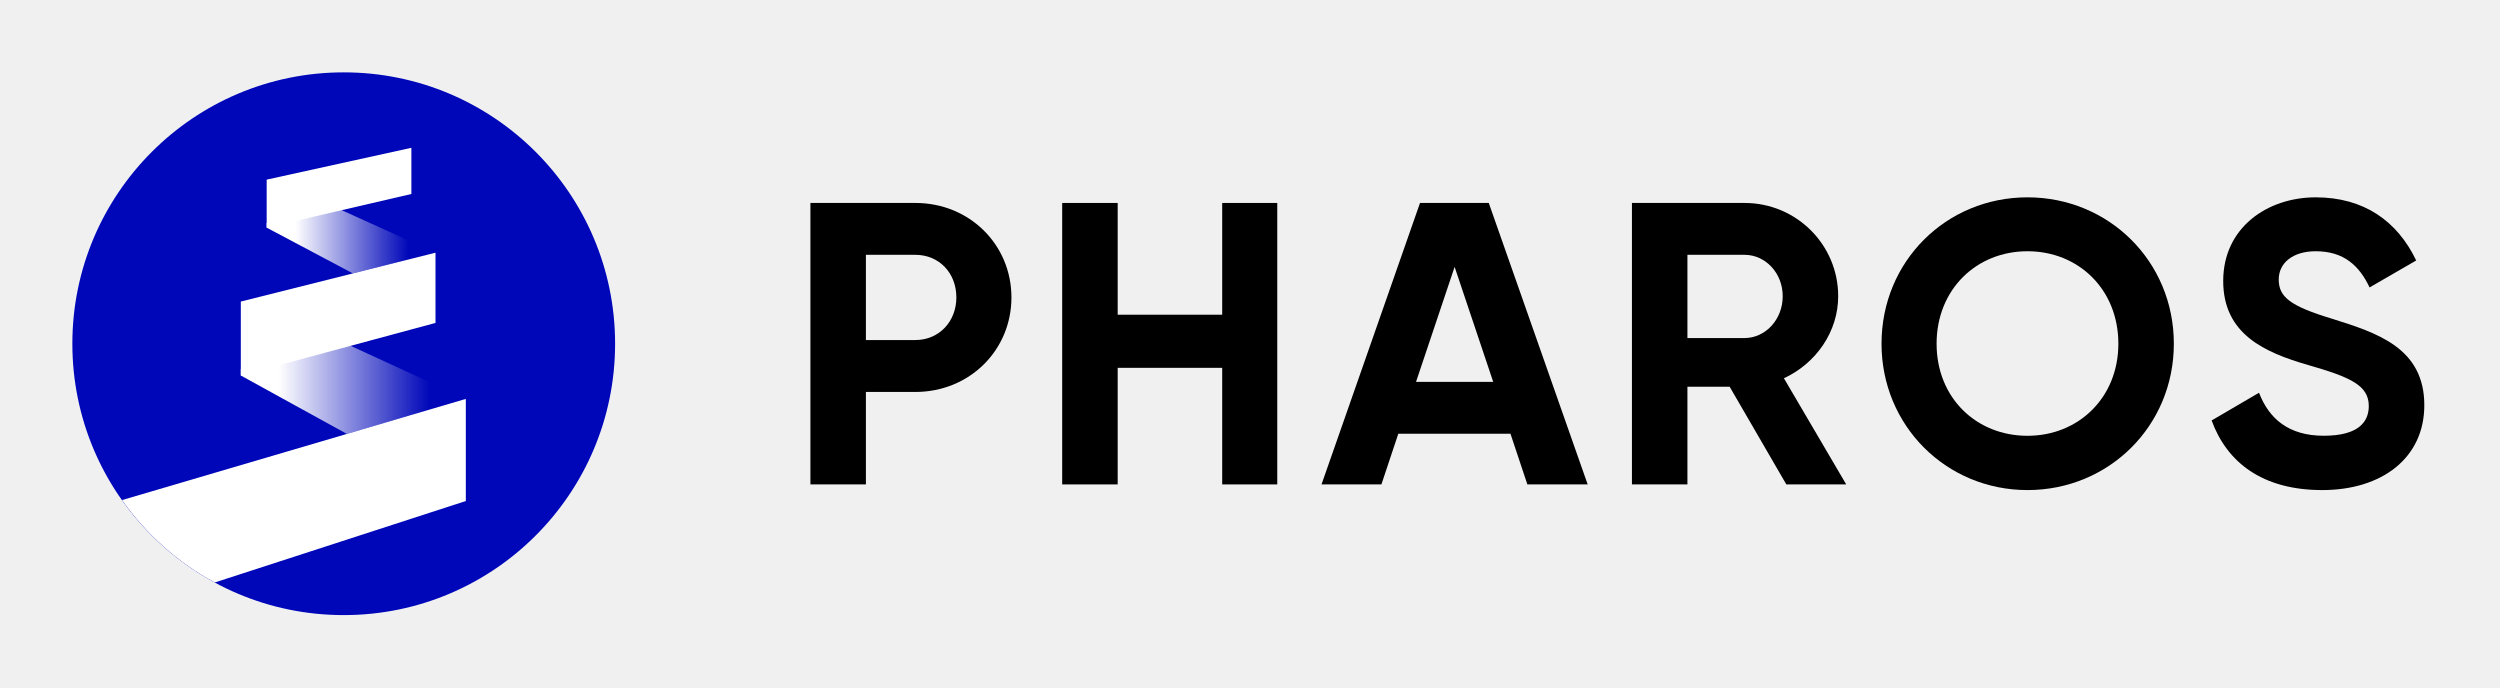
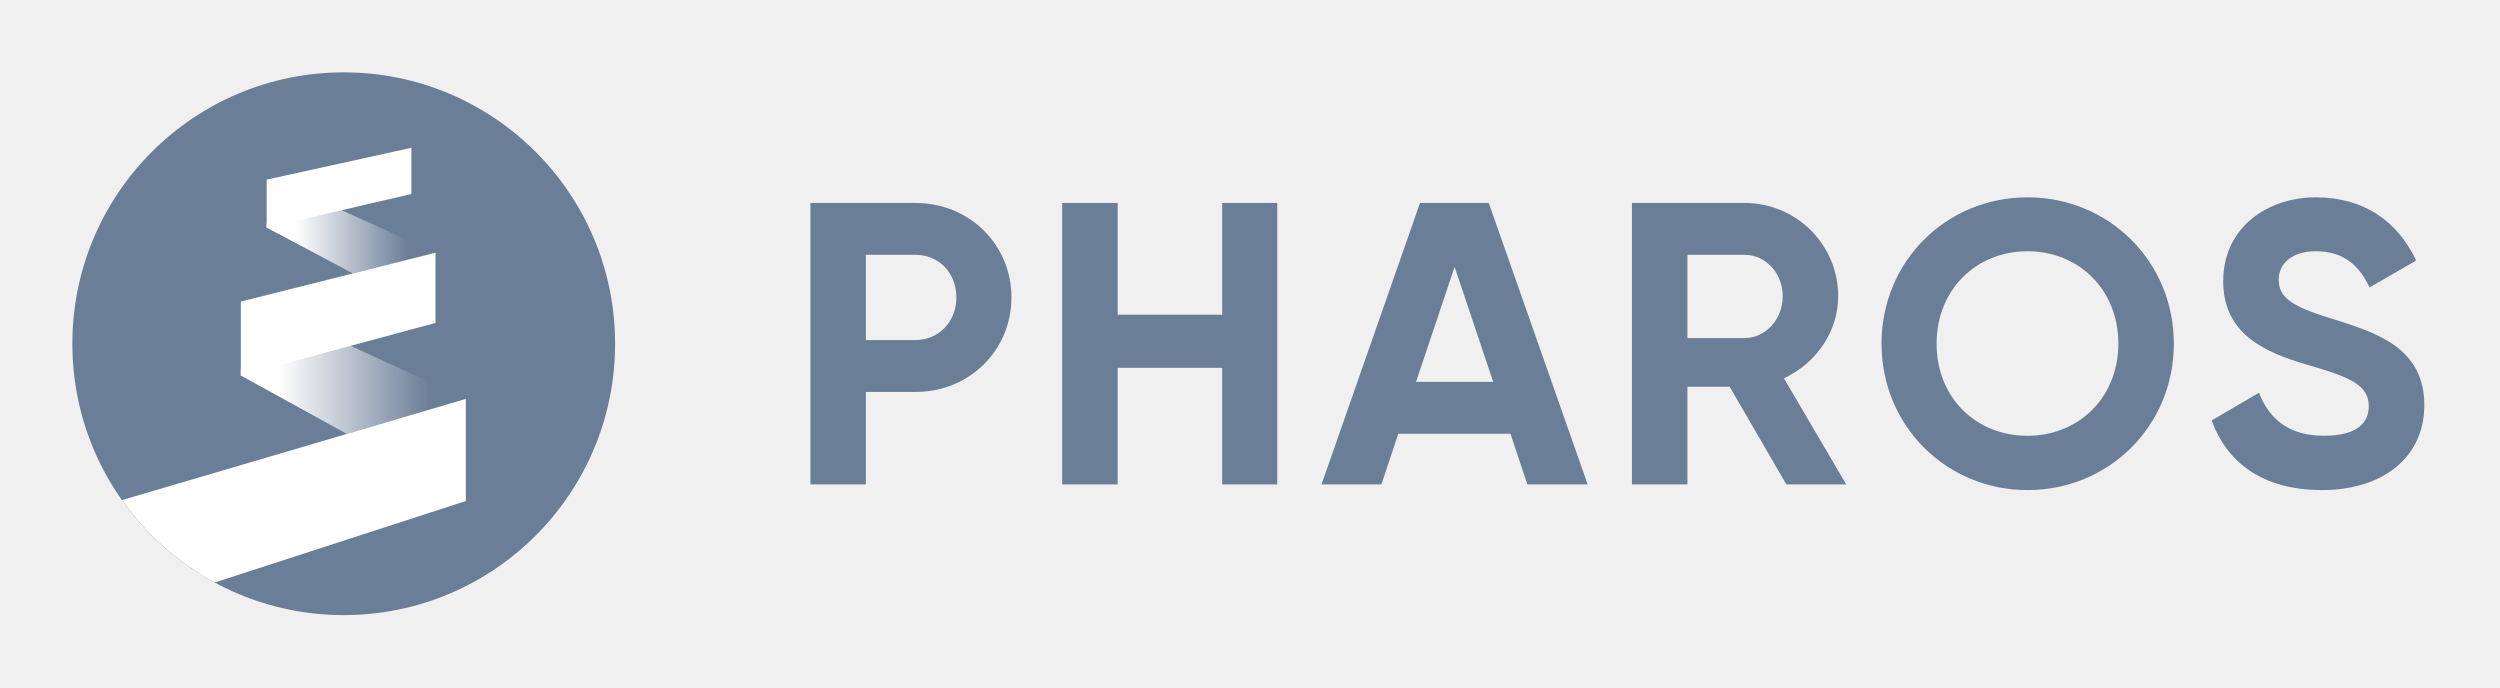
<svg xmlns="http://www.w3.org/2000/svg" width="691" height="190" viewBox="0 0 691 190" fill="none">
  <g clip-path="url(#clip0_518_162)">
-     <path d="M95.006 170.013C136.431 170.013 170.013 136.431 170.013 95.006C170.013 53.581 136.431 20 95.006 20C53.581 20 20 53.581 20 95.006C20 136.431 53.581 170.013 95.006 170.013Z" fill="#0007B9" />
+     <path d="M95.006 170.013C136.431 170.013 170.013 136.431 170.013 95.006C170.013 53.581 136.431 20 95.006 20C53.581 20 20 53.581 20 95.006C20 136.431 53.581 170.013 95.006 170.013Z" fill="#6B7E97" />
    <path d="M120.374 69.846L92.6 57.259L73.707 61.648V62.922L97.543 75.573L120.374 69.846Z" fill="url(#paint0_linear_518_162)" />
    <path d="M128.751 110.231L94.427 94.44L66.563 101.956V103.796L95.881 119.935L128.751 110.257V110.231Z" fill="url(#paint1_linear_518_162)" />
    <path d="M73.707 62.922L92.6 58.52L113.707 53.617V40.85L73.707 49.653V62.922Z" fill="white" />
    <path d="M120.373 69.846L97.541 75.573L66.563 83.346V103.771L94.427 96.255L120.373 89.254V69.846Z" fill="white" />
    <path d="M33.72 138.224C40.373 147.645 49.138 155.483 59.344 161.004L128.752 138.481V110.257L95.869 119.936L33.72 138.224Z" fill="white" />
  </g>
-   <path d="M279.561 82.216C279.561 96.77 268.008 108.336 253.005 108.336H239.336V133.892H224V56.096H253.005C268.008 56.096 279.561 67.649 279.561 82.216ZM264.341 82.216C264.341 75.433 259.558 70.432 253.005 70.432H239.336V93.987H253.005C259.558 93.987 264.341 88.871 264.341 82.203V82.216Z" fill="black" />
-   <path d="M353.036 56.096V133.892H337.816V101.668H308.926V133.892H293.59V56.096H308.926V86.986H337.816V56.096H353.036Z" fill="black" />
-   <path d="M417.496 119.889H386.49L381.823 133.892H365.269L392.491 56.096H411.495L438.833 133.892H422.163L417.496 119.889ZM412.726 105.553L402.057 73.766L391.389 105.553H412.726Z" fill="black" />
-   <path d="M478.072 106.887H466.403V133.892H451.067V56.096H482.188C496.524 56.096 508.077 67.649 508.077 81.882C508.077 91.666 501.96 100.437 493.074 104.553L510.295 133.892H493.741L478.072 106.887ZM466.403 93.436H482.188C487.971 93.436 492.741 88.32 492.741 81.882C492.741 75.445 487.958 70.432 482.188 70.432H466.403V93.436Z" fill="black" />
-   <path d="M520.054 95C520.054 72.214 537.942 54.544 560.394 54.544C582.847 54.544 600.85 72.214 600.85 95C600.85 117.786 582.847 135.456 560.394 135.456C537.942 135.456 520.054 117.671 520.054 95ZM585.514 95C585.514 79.997 574.512 69.444 560.394 69.444C546.276 69.444 535.274 79.997 535.274 95C535.274 110.003 546.276 120.453 560.394 120.453C574.512 120.453 585.514 109.9 585.514 95Z" fill="black" />
-   <path d="M611.275 116.222L624.393 108.554C627.176 115.773 632.613 120.44 642.281 120.44C651.949 120.44 654.732 116.555 654.732 112.221C654.732 106.438 649.513 104.22 637.947 100.886C626.06 97.436 614.494 92.435 614.494 77.663C614.494 62.892 626.714 54.544 640.05 54.544C653.386 54.544 662.605 61.096 667.837 71.996L654.95 79.446C652.167 73.56 647.949 69.444 640.063 69.444C633.613 69.444 629.843 72.778 629.843 77.228C629.843 82.01 632.843 84.562 644.628 88.114C656.963 91.999 670.081 96.115 670.081 112.003C670.081 126.557 658.412 135.456 641.858 135.456C625.304 135.456 615.52 127.788 611.301 116.235L611.275 116.222Z" fill="black" />
+   <path d="M279.561 82.216C279.561 96.77 268.008 108.336 253.005 108.336H239.336V133.892H224V56.096H253.005C268.008 56.096 279.561 67.649 279.561 82.216ZM264.341 82.216C264.341 75.433 259.558 70.432 253.005 70.432H239.336V93.987H253.005C259.558 93.987 264.341 88.871 264.341 82.203V82.216Z" fill="#6B7E97" />
+   <path d="M353.036 56.096V133.892H337.816V101.668H308.926V133.892H293.59V56.096H308.926V86.986H337.816V56.096H353.036Z" fill="#6B7E97" />
+   <path d="M417.496 119.889H386.49L381.823 133.892H365.269L392.491 56.096H411.495L438.833 133.892H422.163L417.496 119.889ZM412.726 105.553L402.057 73.766L391.389 105.553H412.726Z" fill="#6B7E97" />
+   <path d="M478.072 106.887H466.403V133.892H451.067V56.096H482.188C496.524 56.096 508.077 67.649 508.077 81.882C508.077 91.666 501.96 100.437 493.074 104.553L510.295 133.892H493.741L478.072 106.887ZM466.403 93.436H482.188C487.971 93.436 492.741 88.32 492.741 81.882C492.741 75.445 487.958 70.432 482.188 70.432H466.403V93.436Z" fill="#6B7E97" />
+   <path d="M520.054 95C520.054 72.214 537.942 54.544 560.394 54.544C582.847 54.544 600.85 72.214 600.85 95C600.85 117.786 582.847 135.456 560.394 135.456C537.942 135.456 520.054 117.671 520.054 95ZM585.514 95C585.514 79.997 574.512 69.444 560.394 69.444C546.276 69.444 535.274 79.997 535.274 95C535.274 110.003 546.276 120.453 560.394 120.453C574.512 120.453 585.514 109.9 585.514 95Z" fill="#6B7E97" />
+   <path d="M611.275 116.222L624.393 108.554C627.176 115.773 632.613 120.44 642.281 120.44C651.949 120.44 654.732 116.555 654.732 112.221C654.732 106.438 649.513 104.22 637.947 100.886C626.06 97.436 614.494 92.435 614.494 77.663C614.494 62.892 626.714 54.544 640.05 54.544C653.386 54.544 662.605 61.096 667.837 71.996L654.95 79.446C652.167 73.56 647.949 69.444 640.063 69.444C633.613 69.444 629.843 72.778 629.843 77.228C629.843 82.01 632.843 84.562 644.628 88.114C656.963 91.999 670.081 96.115 670.081 112.003C670.081 126.557 658.412 135.456 641.858 135.456C625.304 135.456 615.52 127.788 611.301 116.235L611.275 116.222Z" fill="#6B7E97" />
  <defs>
    <linearGradient id="paint0_linear_518_162" x1="73.707" y1="66.422" x2="120.374" y2="66.422" gradientUnits="userSpaceOnUse">
      <stop offset="0.17" stop-color="white" />
      <stop offset="0.84" stop-color="white" stop-opacity="0" />
    </linearGradient>
    <linearGradient id="paint1_linear_518_162" x1="66.563" y1="107.181" x2="128.751" y2="107.181" gradientUnits="userSpaceOnUse">
      <stop offset="0.17" stop-color="white" />
      <stop offset="0.84" stop-color="white" stop-opacity="0" />
    </linearGradient>
    <clipPath id="clip0_518_162">
      <rect width="150" height="150" fill="white" transform="translate(20 20)" />
    </clipPath>
  </defs>
</svg>
